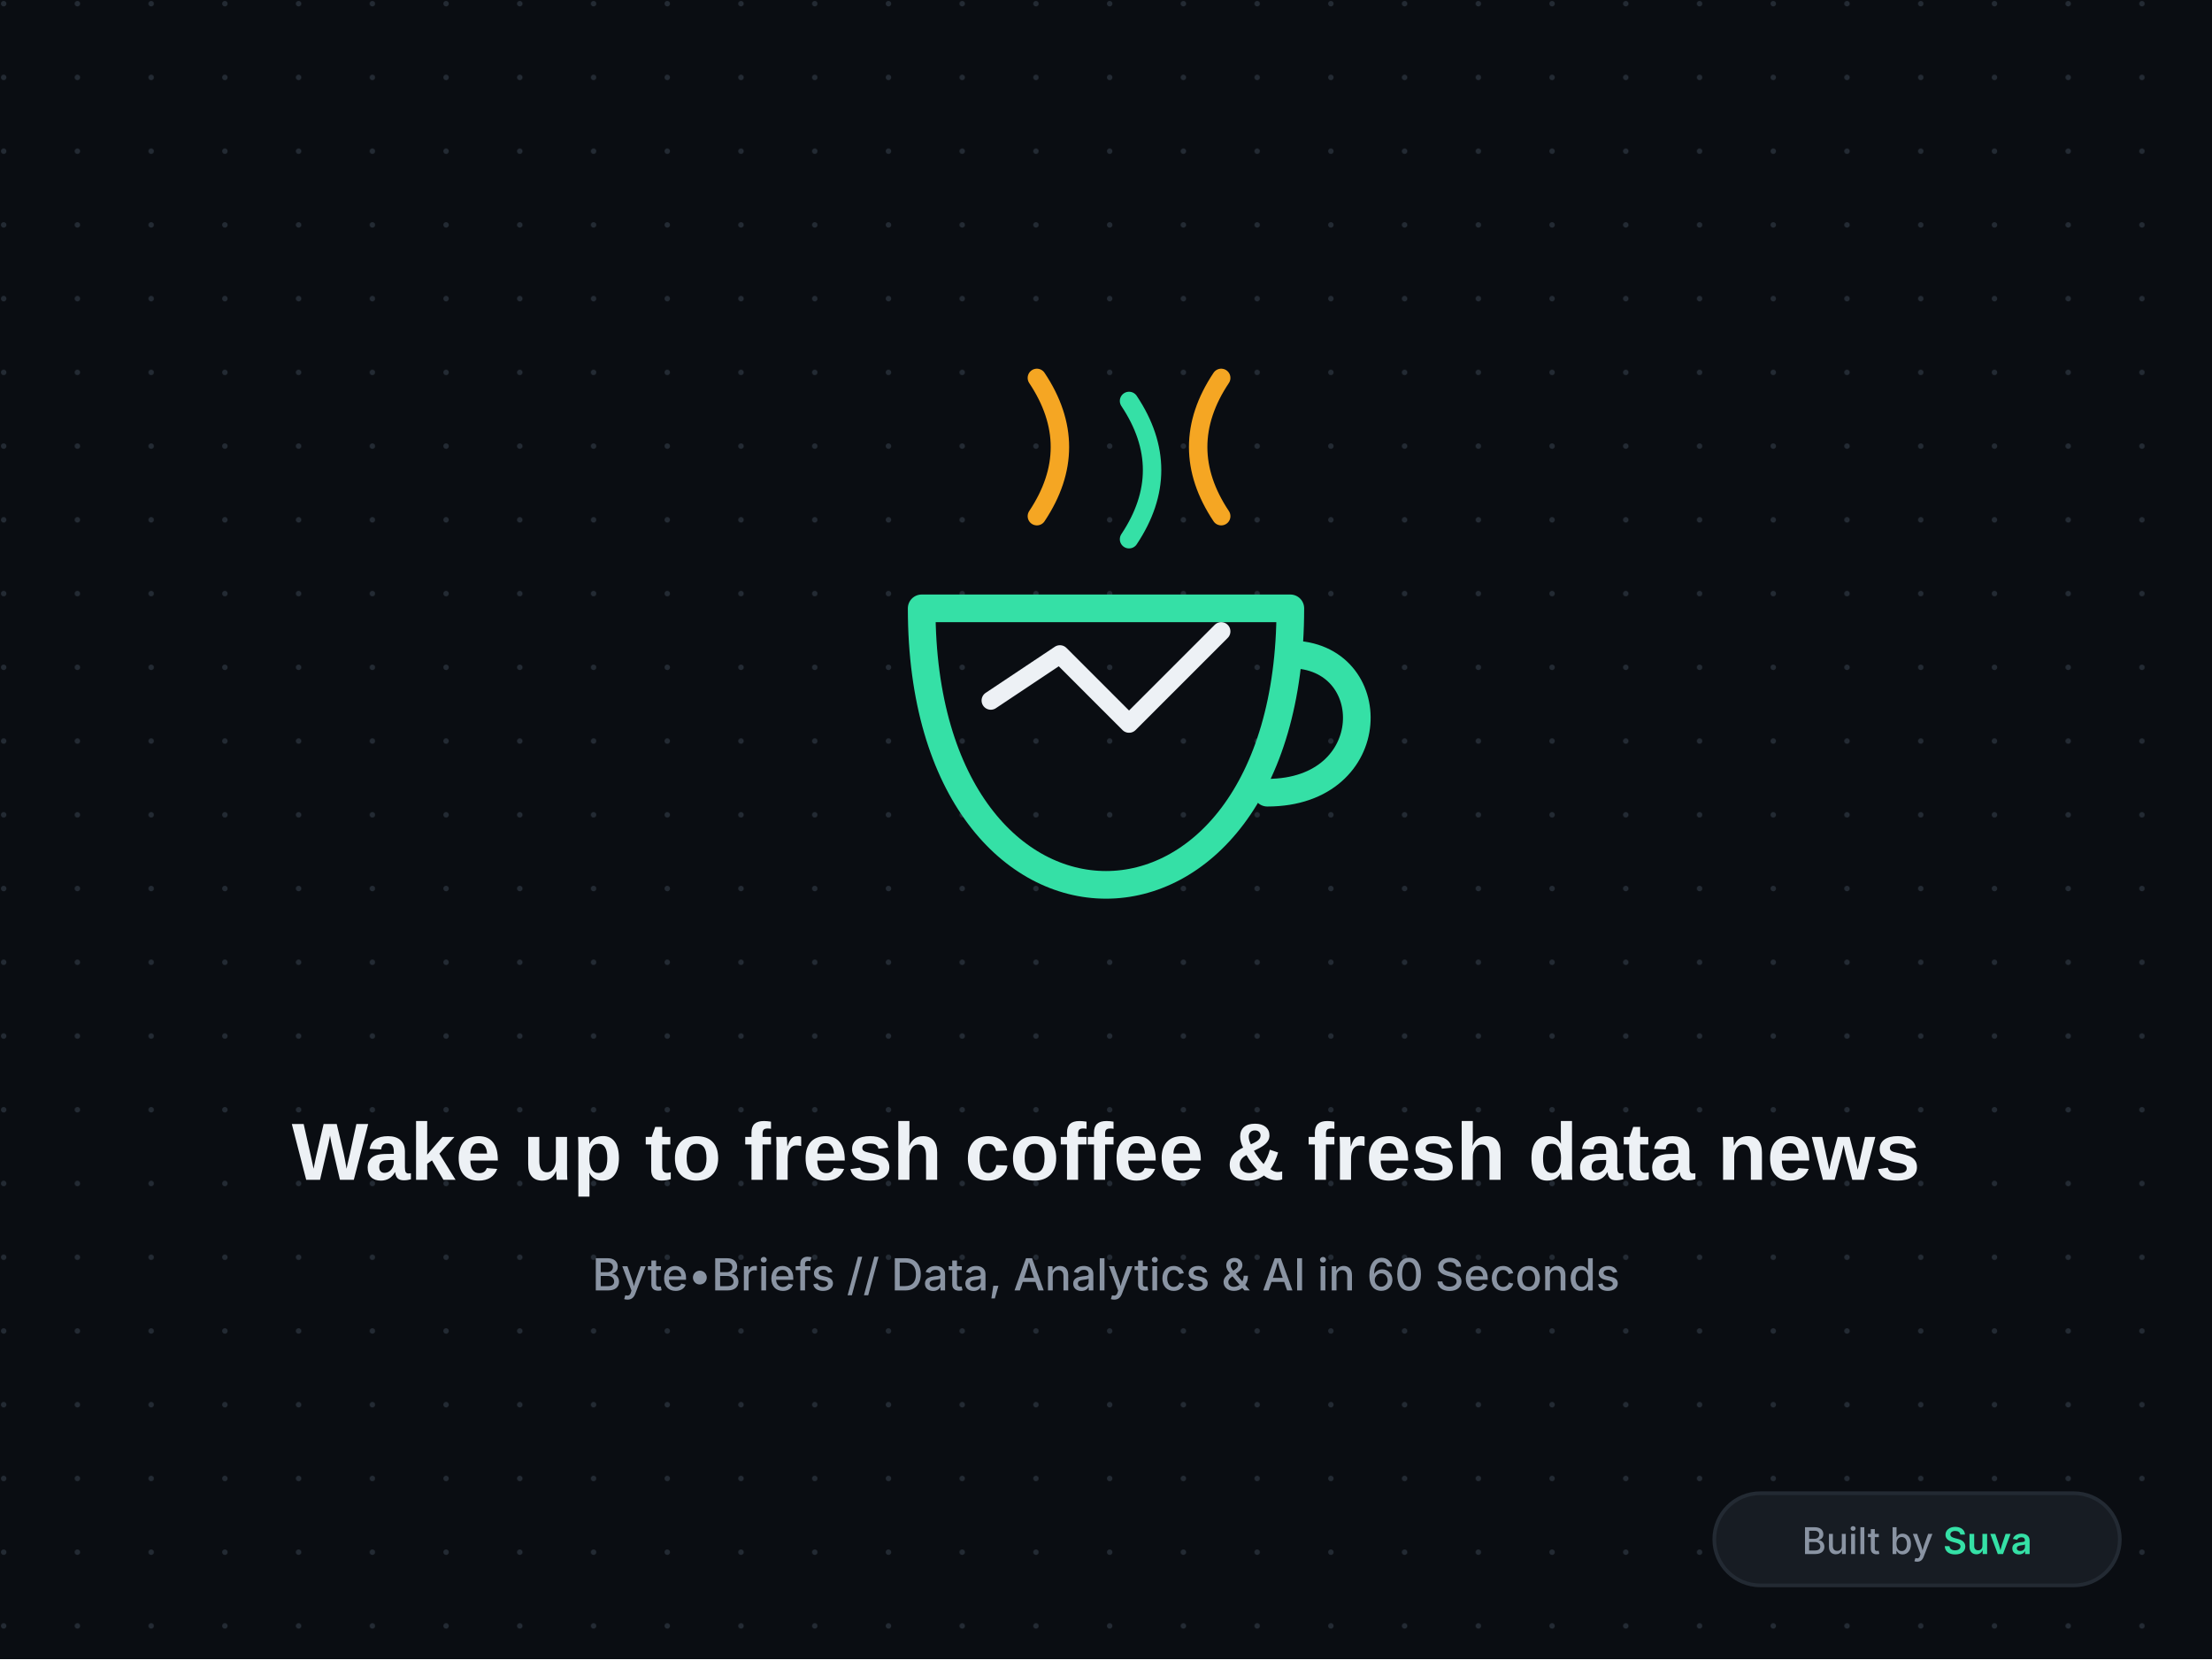
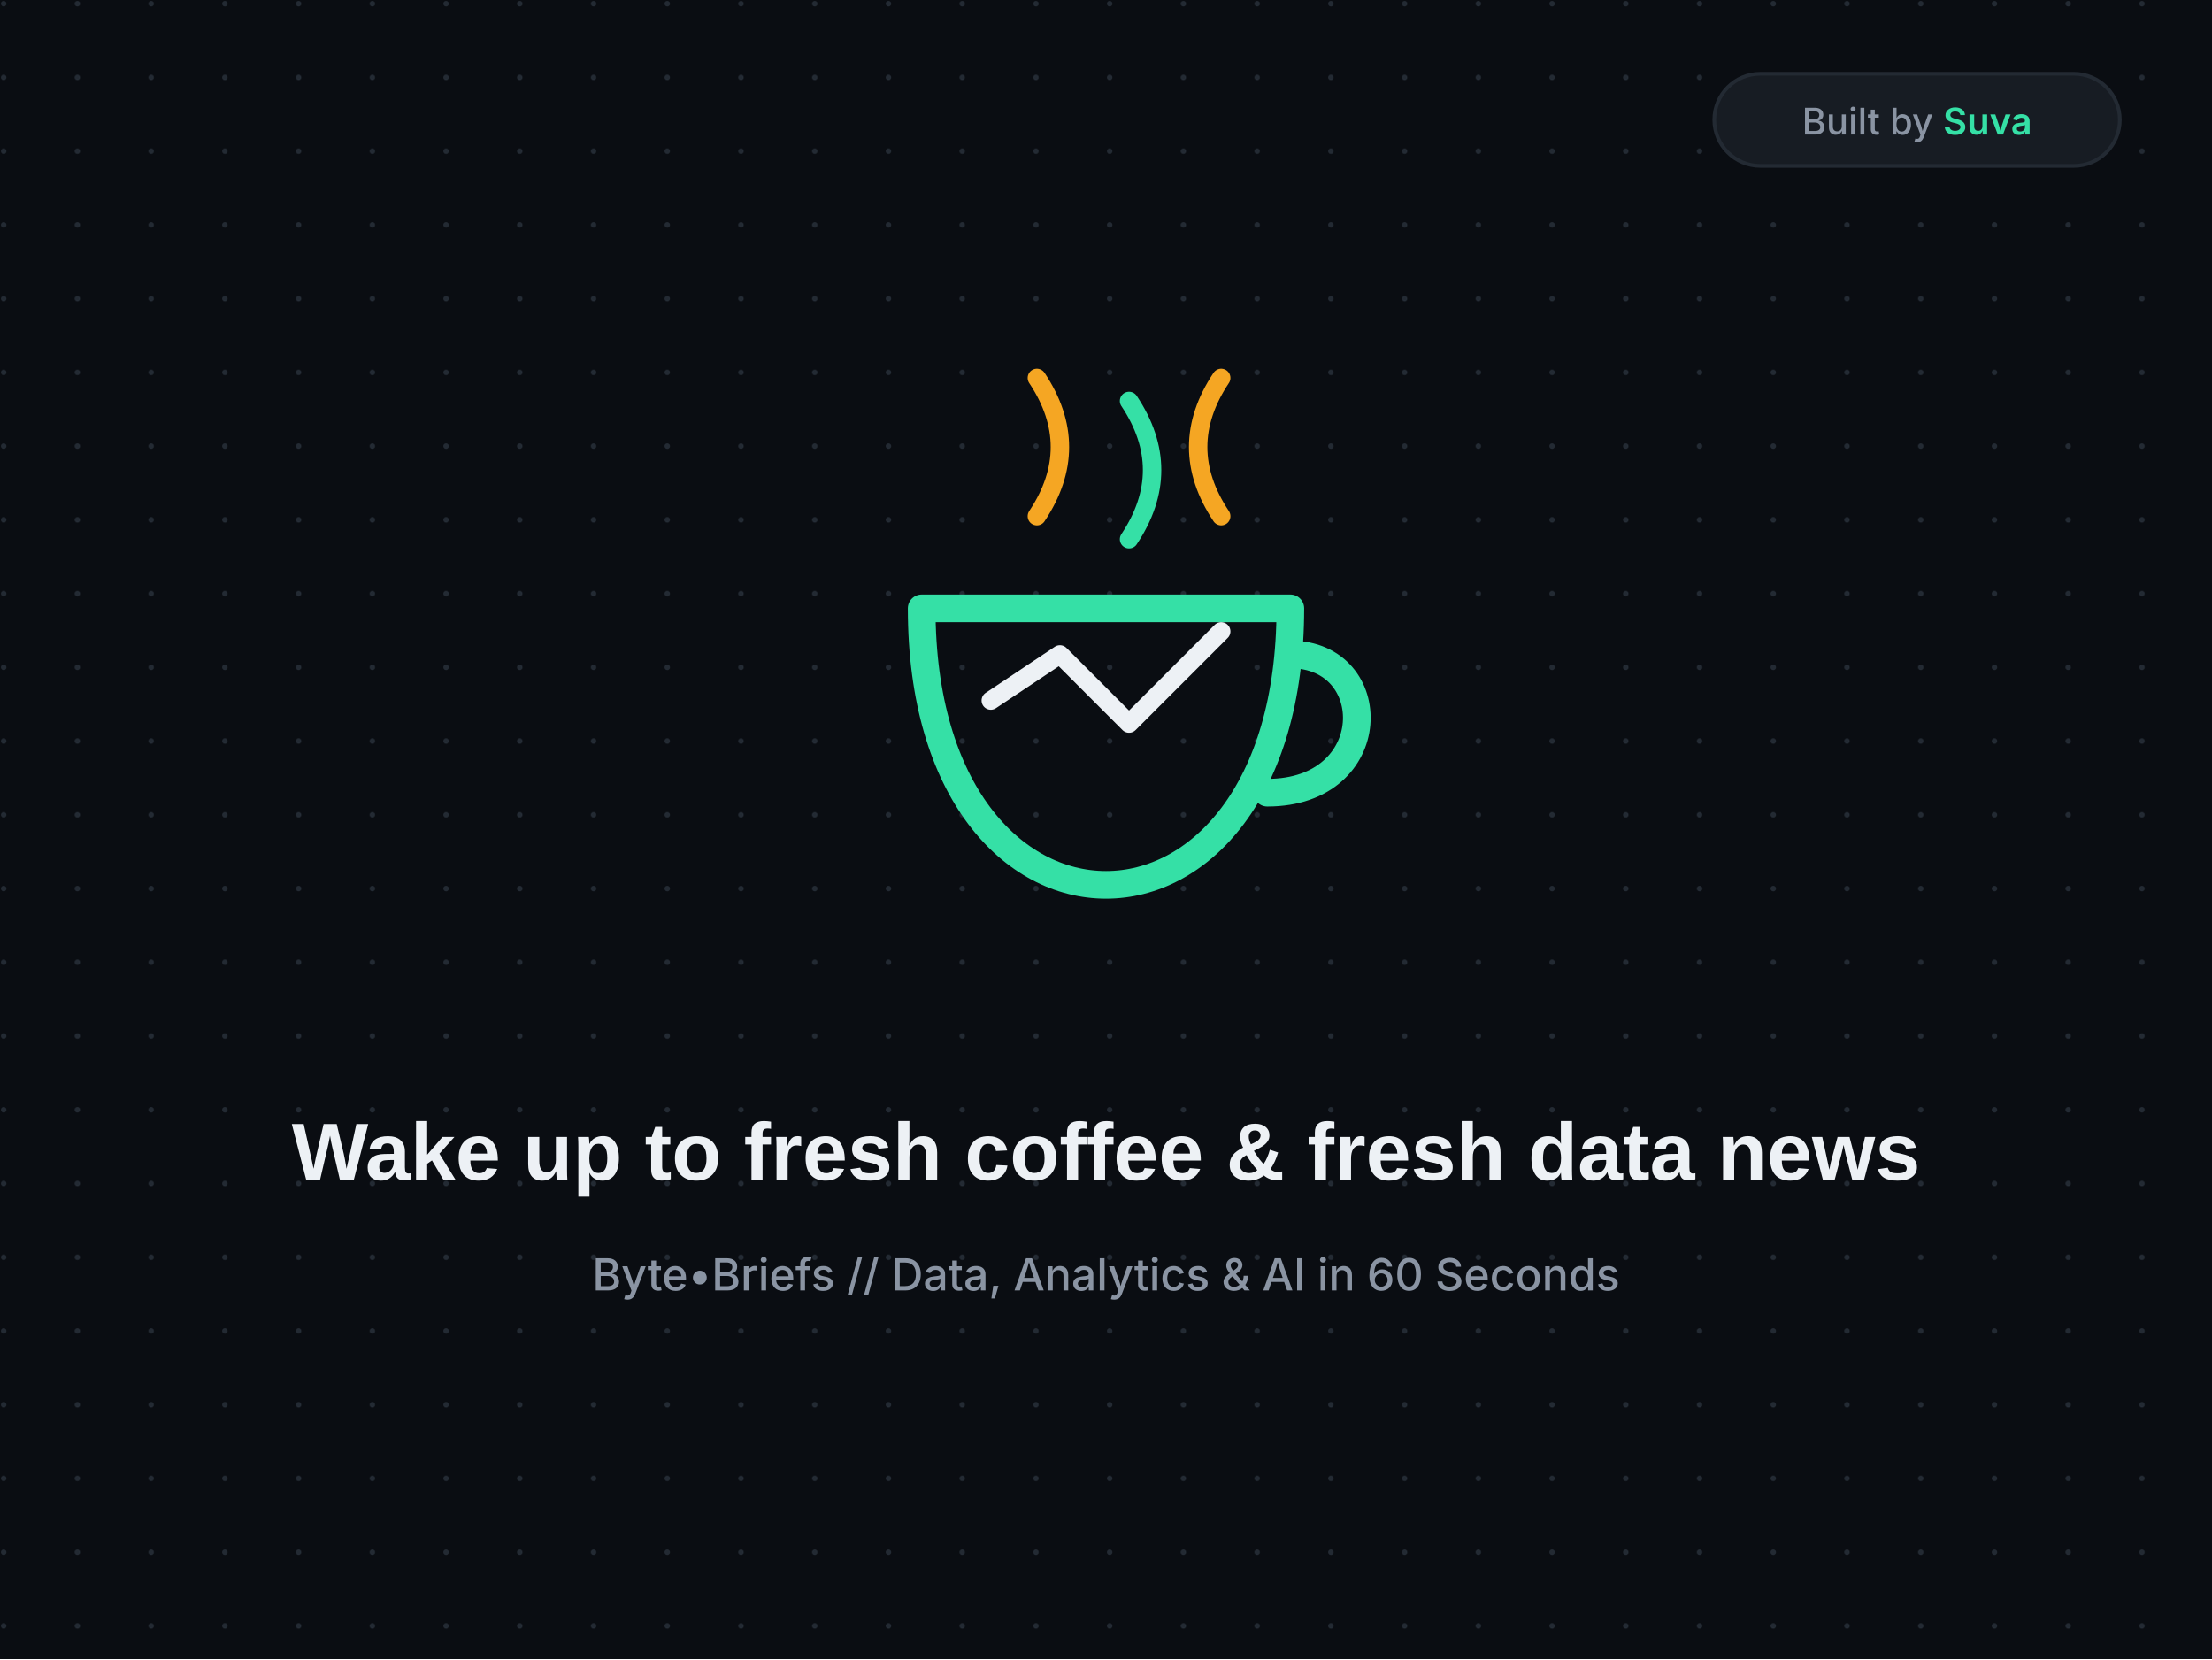
<svg xmlns="http://www.w3.org/2000/svg" viewBox="0 0 1200 900" width="1200" height="900">
  <rect width="1200" height="900" fill="#0a0d12" />
  <defs>
    <pattern id="grid" width="40" height="40" patternUnits="userSpaceOnUse">
      <circle cx="2" cy="2" r="1.5" fill="#232a33" />
    </pattern>
  </defs>
  <rect width="1200" height="900" fill="url(#grid)" />
  <g transform="translate(600, 380) scale(2.5)">
    <path d="M-40, -20 L40, -20 C40, 20 20, 40 0, 40 C-20, 40 -40, 20 -40, -20 Z" fill="none" stroke="#35e0a6" stroke-width="6" stroke-linecap="round" stroke-linejoin="round" />
    <path d="M40, -10 C60, -10 60, 20 35, 20" fill="none" stroke="#35e0a6" stroke-width="6" stroke-linecap="round" stroke-linejoin="round" />
    <path d="M-15, -40 Q-5, -55 -15, -70" fill="none" stroke="#f5a623" stroke-width="4" stroke-linecap="round" />
    <path d="M5, -35 Q15, -50 5, -65" fill="none" stroke="#35e0a6" stroke-width="4" stroke-linecap="round" />
    <path d="M25, -40 Q15, -55 25, -70" fill="none" stroke="#f5a623" stroke-width="4" stroke-linecap="round" />
    <path d="M-25, 0 L-10, -10 L5, 5 L25, -15" fill="none" stroke="#edf1f5" stroke-width="4" stroke-linecap="round" stroke-linejoin="round" />
  </g>
  <text x="600" y="640" font-family="'Space Grotesk', 'Arial', sans-serif" font-size="44" font-weight="700" fill="#edf1f5" text-anchor="middle">
    Wake up to fresh coffee &amp; fresh data news
  </text>
  <text x="600" y="700" font-family="'Inter', 'Arial', sans-serif" font-size="24" font-weight="500" fill="#8a94a3" text-anchor="middle">
    Byte•Briefs // Data, Analytics &amp; AI in 60 Seconds
  </text>
-   <g transform="translate(930, 810)">
+   <g transform="translate(930, 40)">
    <rect width="220" height="50" rx="25" fill="#171c23" stroke="#232a33" stroke-width="2" />
    <text x="110" y="33" font-family="'Inter', 'Arial', sans-serif" font-size="20" font-weight="500" fill="#8a94a3" text-anchor="middle">
      Built by <tspan fill="#35e0a6" font-weight="600">Suva</tspan>
    </text>
  </g>
</svg>
